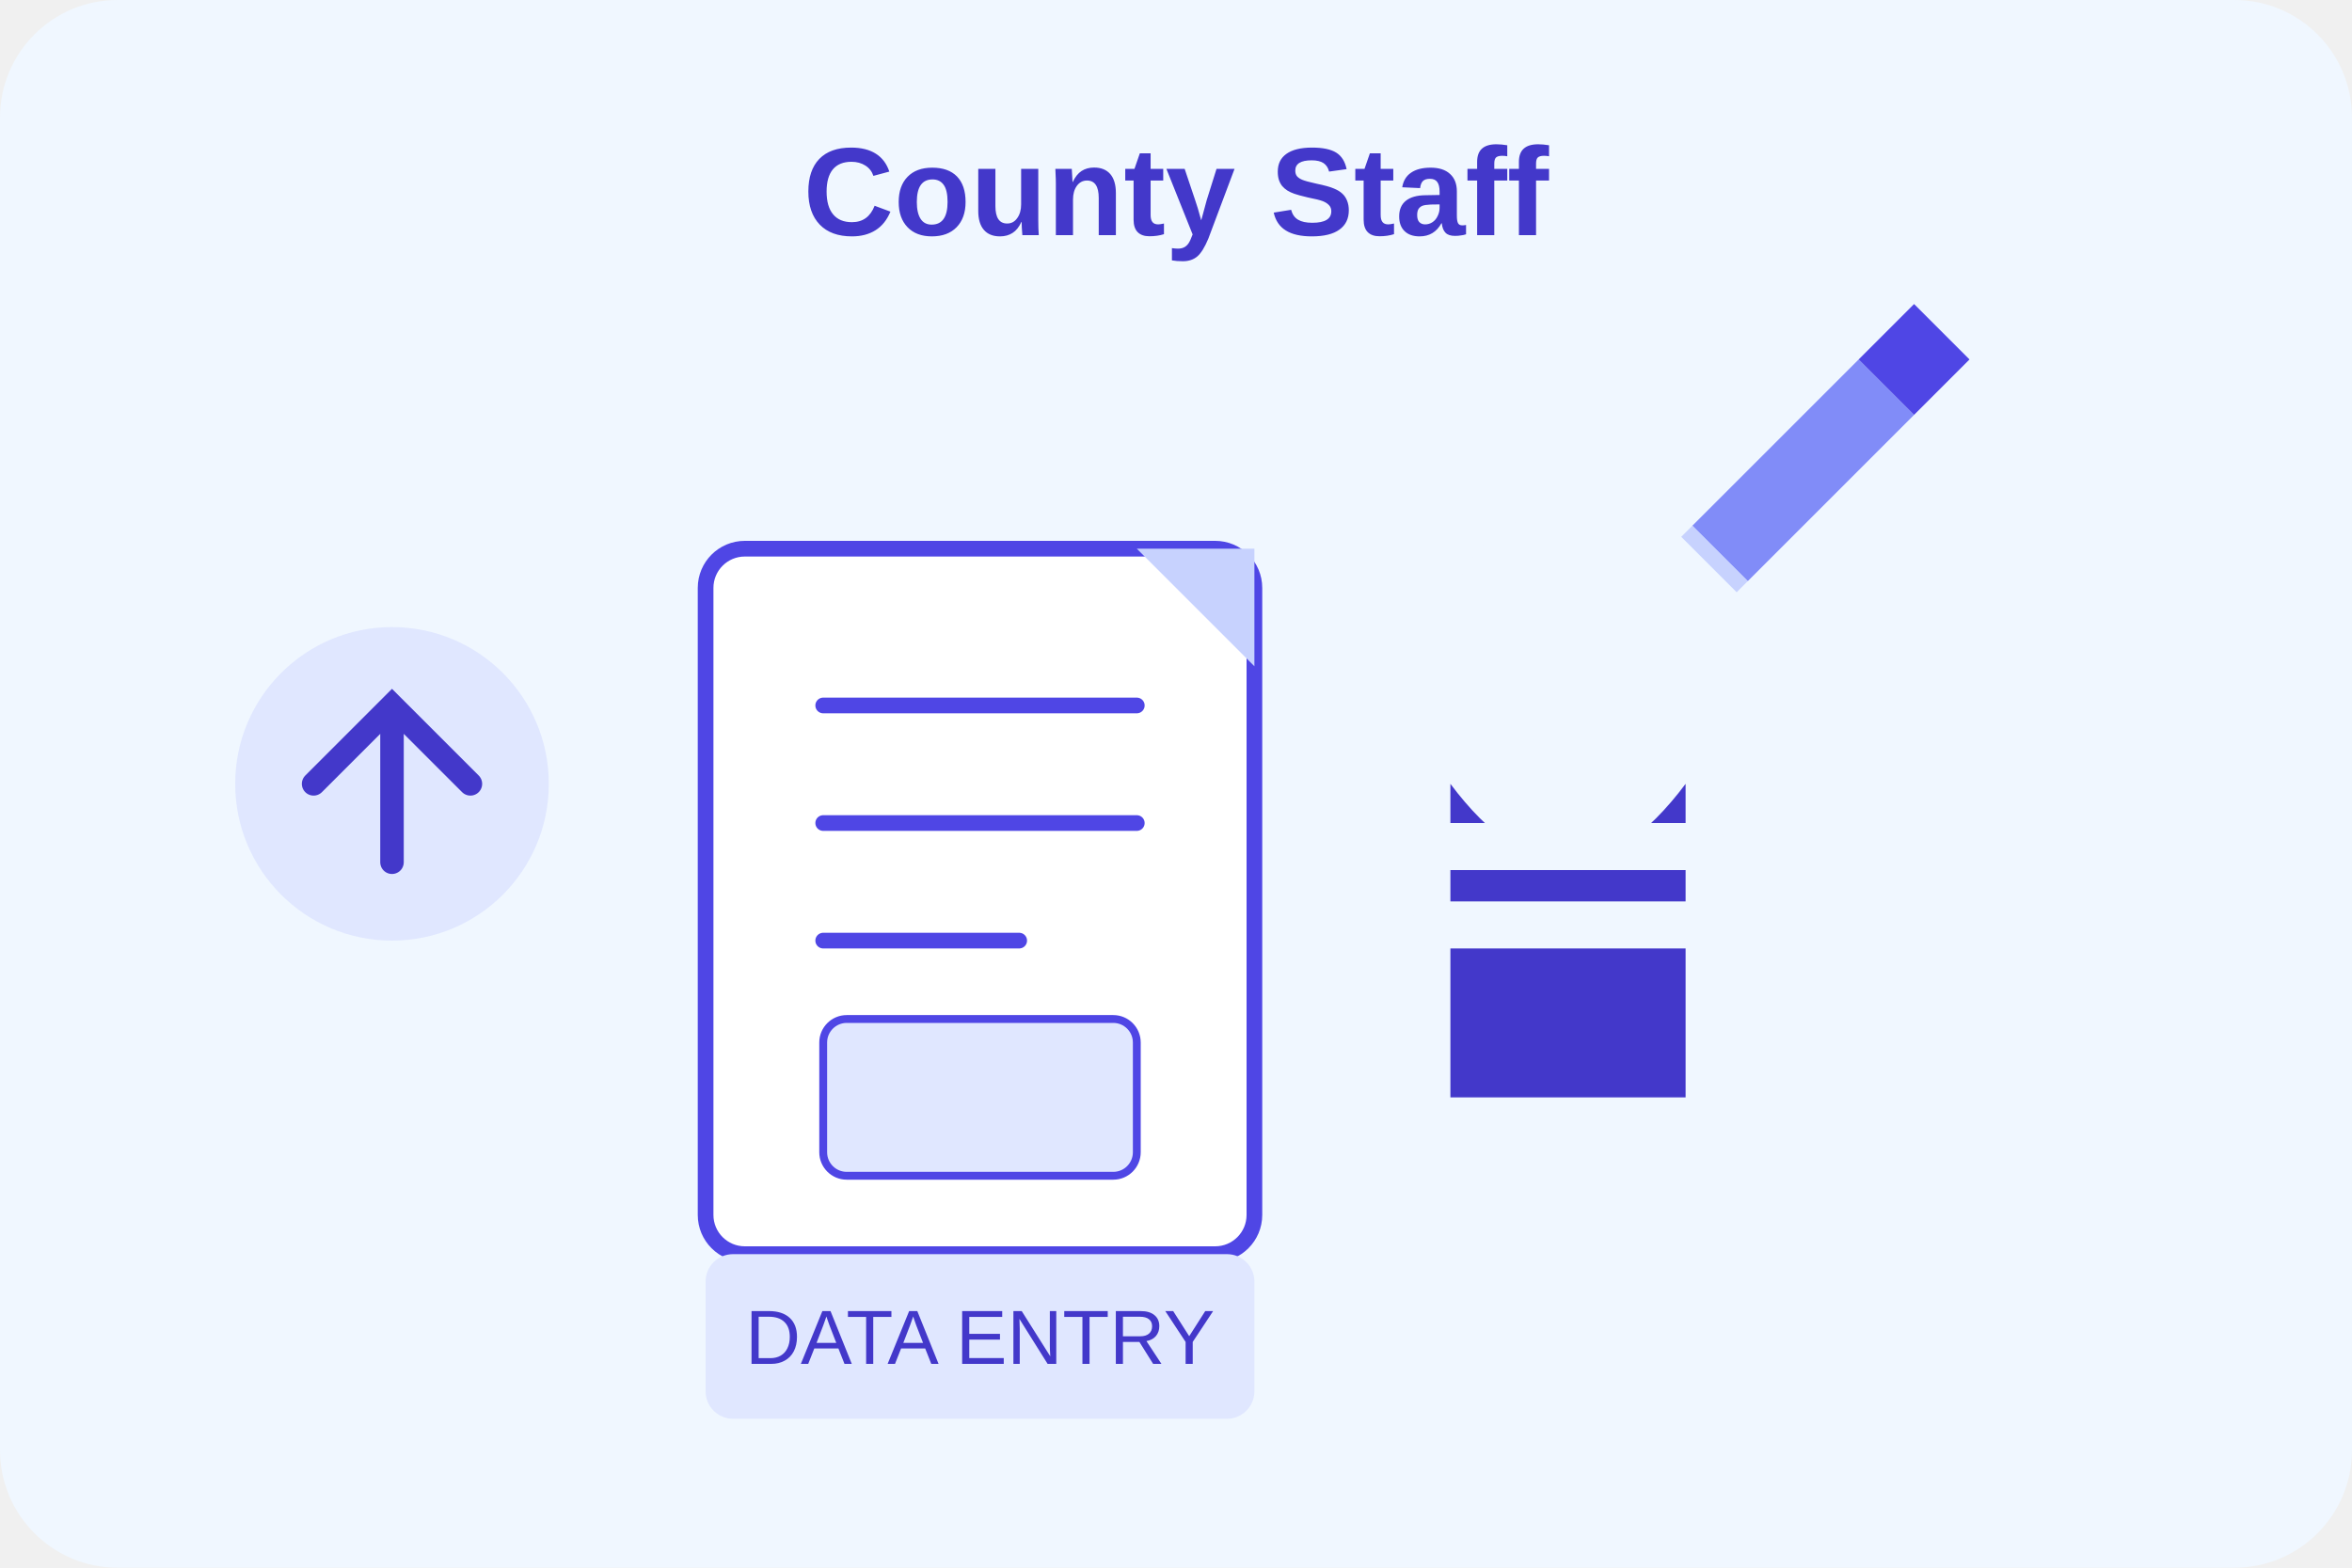
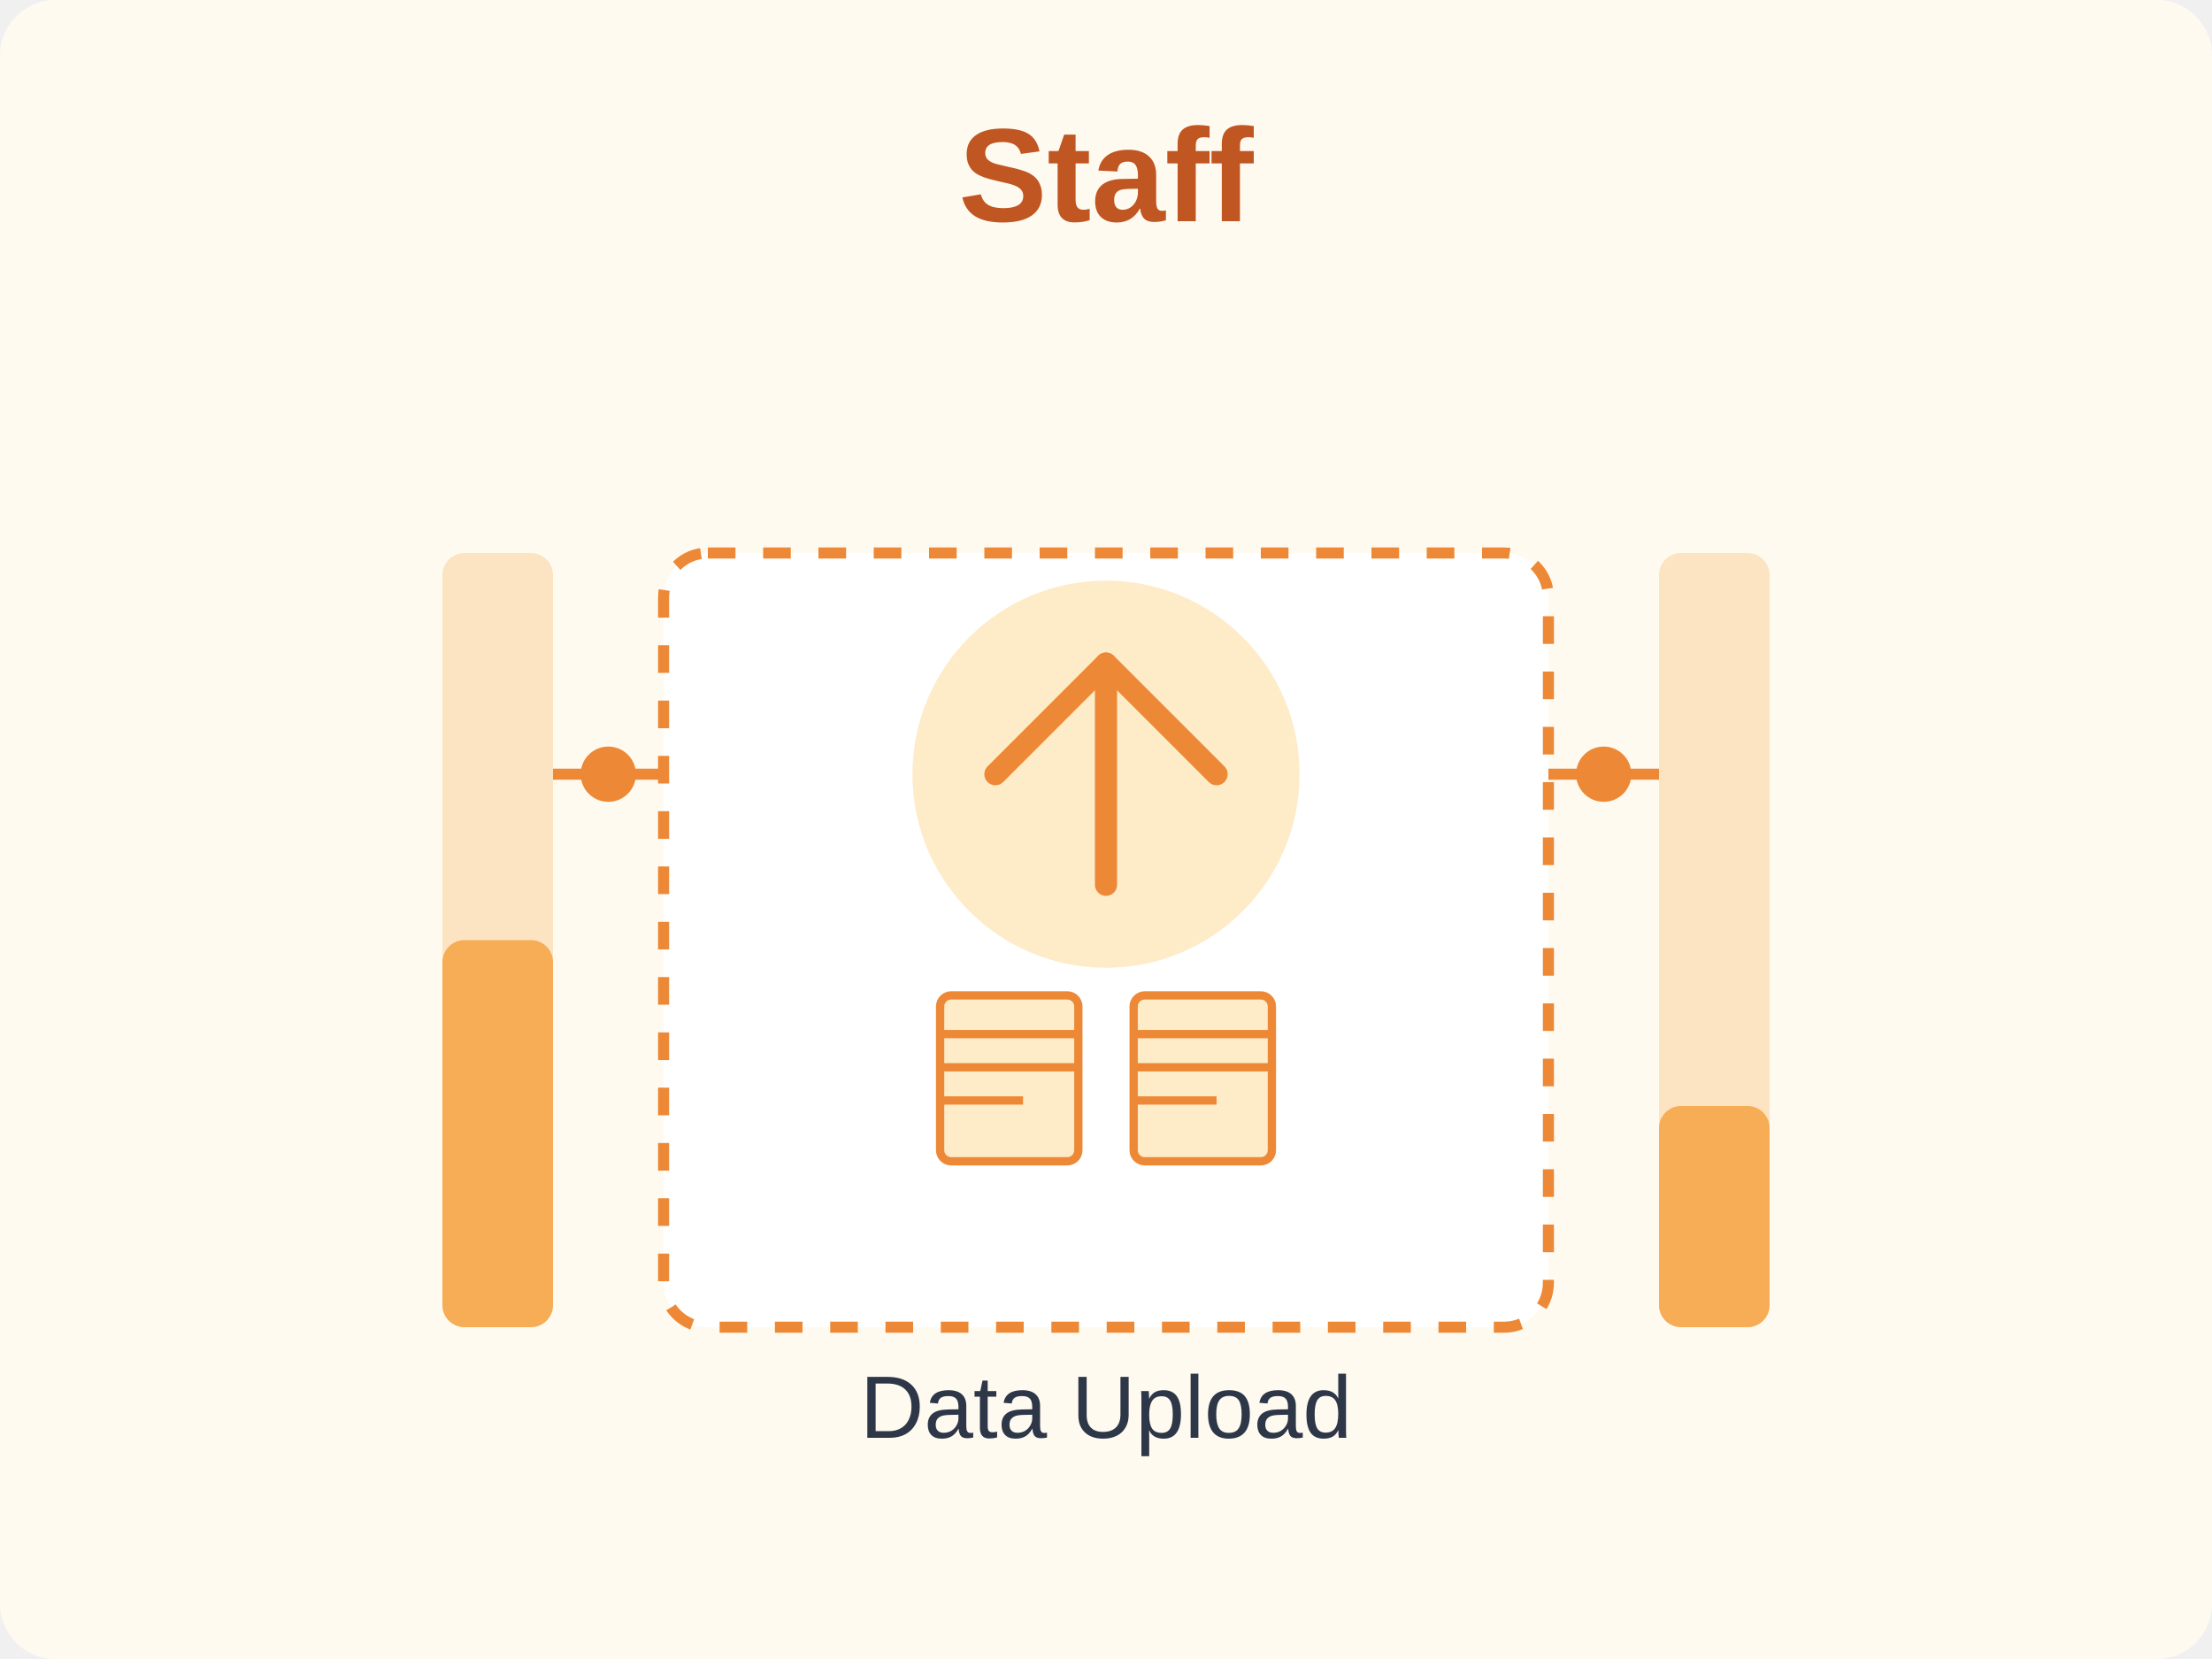
- <svg xmlns="http://www.w3.org/2000/svg" width="300" height="200">
-   <rect width="300" height="200" fill="#f0f7ff" rx="15" ry="15" />
-   <g transform="translate(90, 70)">
-     <rect x="0" y="0" width="70" height="90" fill="white" stroke="#4f46e5" stroke-width="2" rx="5" ry="5" />
-     <line x1="15" y1="20" x2="55" y2="20" stroke="#4f46e5" stroke-width="2" stroke-linecap="round" />
-     <line x1="15" y1="35" x2="55" y2="35" stroke="#4f46e5" stroke-width="2" stroke-linecap="round" />
-     <line x1="15" y1="50" x2="40" y2="50" stroke="#4f46e5" stroke-width="2" stroke-linecap="round" />
-     <rect x="15" y="60" width="40" height="20" fill="#e0e7ff" stroke="#4f46e5" stroke-width="1" rx="3" ry="3" />
-     <path d="M70,0 L70,15 L55,0 Z" fill="#c7d2fe" />
-   </g>
-   <g transform="translate(200, 100)">
-     <circle cx="0" cy="-20" r="15" fill="#f0f7ff" />
-     <path d="M-15,0 Q0,20 15,0 L15,40 L-15,40 L-15,0 Z" fill="#4338ca" />
-     <rect x="-20" y="5" width="40" height="6" fill="#f0f7ff" rx="3" ry="3" />
-     <rect x="-20" y="15" width="40" height="6" fill="#f0f7ff" rx="3" ry="3" />
-   </g>
-   <g transform="translate(50, 100)">
-     <circle cx="0" cy="0" r="20" fill="#e0e7ff" />
-     <path d="M0,-10 L0,10 M-10,0 L0,-10 L10,0" stroke="#4338ca" stroke-width="3" stroke-linecap="round" fill="none" />
-   </g>
-   <g transform="translate(230, 60) rotate(45)">
-     <rect x="-5" y="-15" width="10" height="30" fill="#818cf8" />
-     <polygon points="0,-15 5,-15 5,-25 -5,-25 -5,-15" fill="#4f46e5" />
-     <rect x="-5" y="15" width="10" height="2" fill="#c7d2fe" />
-   </g>
-   <g transform="translate(125, 160) scale(0.7)">
-     <rect x="-50" y="0" width="100" height="30" fill="#e0e7ff" rx="5" ry="5" />
-     <text x="0" y="20" font-family="Arial" font-size="14" fill="#4338ca" text-anchor="middle">DATA ENTRY</text>
-   </g>
-   <text x="150" y="30" font-family="Arial" font-size="16" font-weight="bold" fill="#4338ca" text-anchor="middle">County Staff</text>
+ <svg xmlns="http://www.w3.org/2000/svg" width="400" height="300" viewBox="0 0 400 300" fill="none">
+   <rect width="400" height="300" rx="10" fill="#FFFAF0" />
+   <rect x="120" y="100" width="160" height="140" rx="8" fill="white" stroke="#ED8936" stroke-width="2" stroke-dasharray="5 5" />
+   <circle cx="200" cy="140" r="35" fill="#FEEBC8" />
+   <path d="M200 120 L200 160" stroke="#ED8936" stroke-width="4" stroke-linecap="round" />
+   <path d="M180 140 L200 120 L220 140" stroke="#ED8936" stroke-width="4" stroke-linecap="round" stroke-linejoin="round" />
+   <rect x="170" y="180" width="25" height="30" rx="2" fill="#FEEBC8" stroke="#ED8936" stroke-width="1.5" />
+   <path d="M170 187 L195 187" stroke="#ED8936" stroke-width="1.5" />
+   <path d="M170 193 L195 193" stroke="#ED8936" stroke-width="1.5" />
+   <path d="M170 199 L185 199" stroke="#ED8936" stroke-width="1.5" />
+   <rect x="205" y="180" width="25" height="30" rx="2" fill="#FEEBC8" stroke="#ED8936" stroke-width="1.5" />
+   <path d="M205 187 L230 187" stroke="#ED8936" stroke-width="1.5" />
+   <path d="M205 193 L230 193" stroke="#ED8936" stroke-width="1.5" />
+   <path d="M205 199 L220 199" stroke="#ED8936" stroke-width="1.5" />
+   <rect x="80" y="100" width="20" height="140" rx="4" fill="#F6AD55" opacity="0.3" />
+   <rect x="80" y="170" width="20" height="70" rx="4" fill="#F6AD55" />
+   <rect x="300" y="100" width="20" height="140" rx="4" fill="#F6AD55" opacity="0.3" />
+   <rect x="300" y="200" width="20" height="40" rx="4" fill="#F6AD55" />
+   <circle cx="110" cy="140" r="5" fill="#ED8936" />
+   <circle cx="290" cy="140" r="5" fill="#ED8936" />
+   <line x1="100" y1="140" x2="120" y2="140" stroke="#ED8936" stroke-width="2" />
+   <line x1="280" y1="140" x2="300" y2="140" stroke="#ED8936" stroke-width="2" />
+   <text x="200" y="40" font-family="Arial, sans-serif" font-size="24" font-weight="bold" text-anchor="middle" fill="#C05621">Staff</text>
+   <text x="200" y="260" font-family="Arial, sans-serif" font-size="16" text-anchor="middle" fill="#2D3748">Data Upload</text>
</svg>
